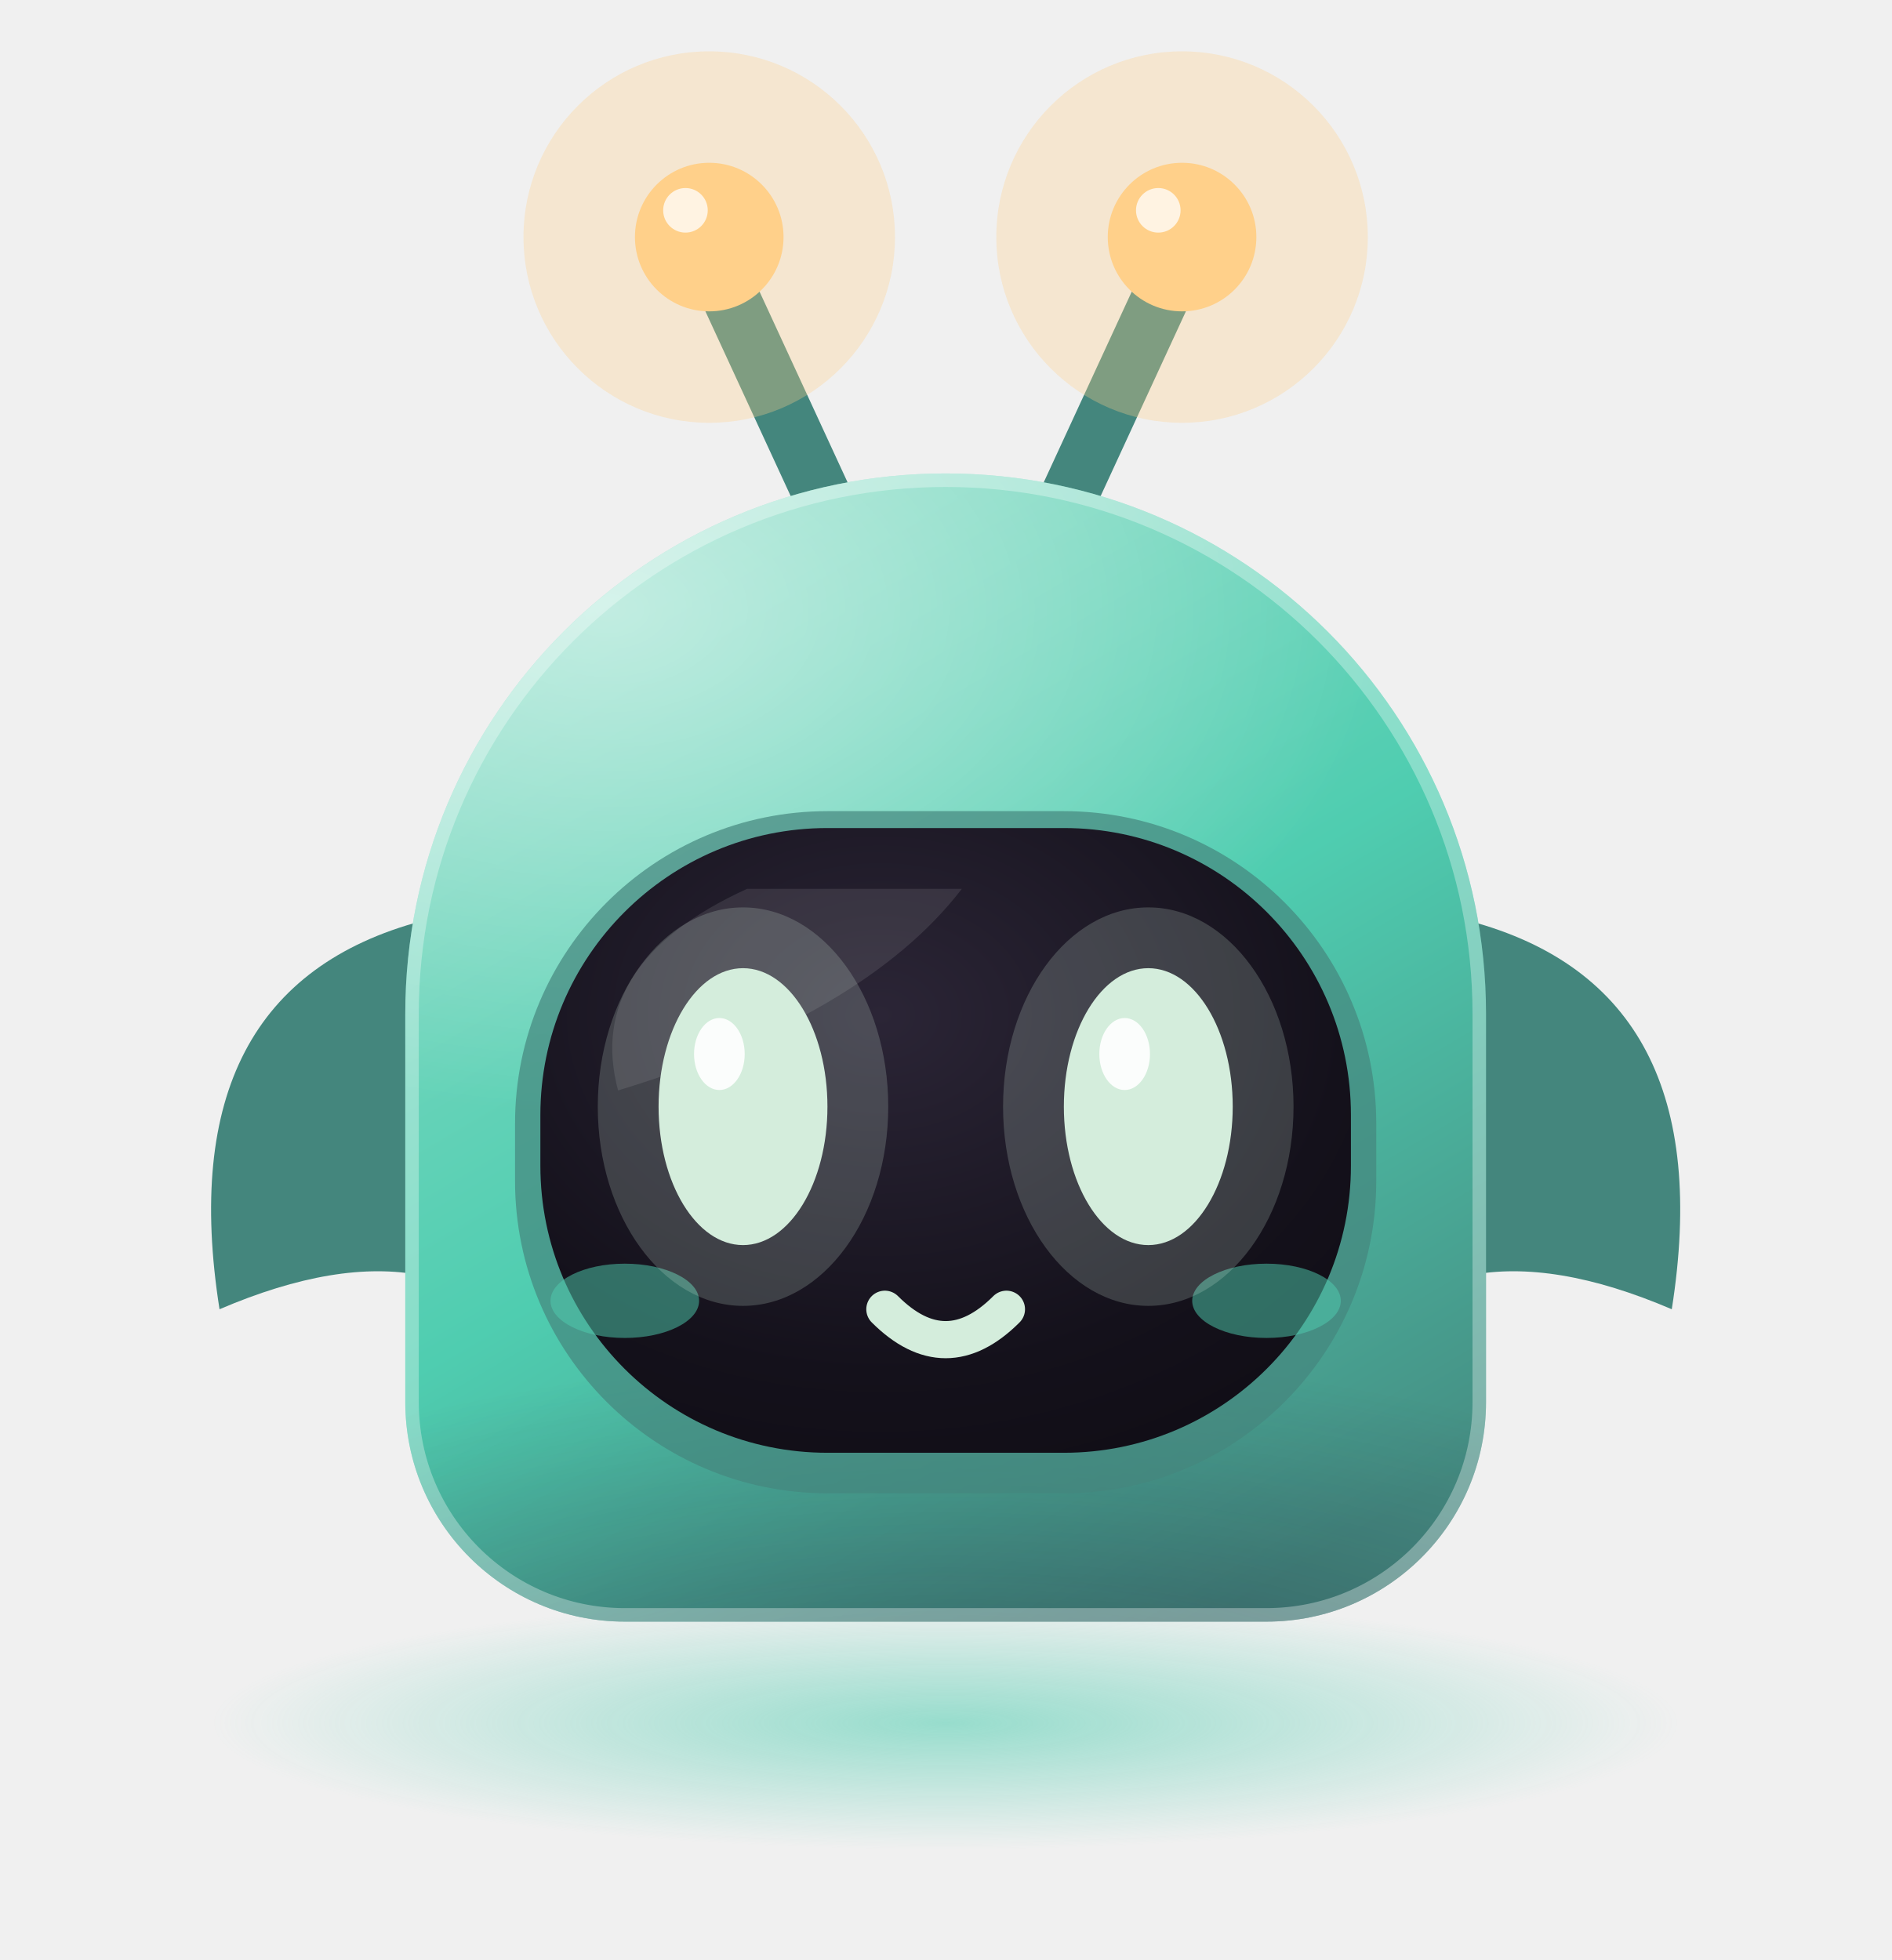
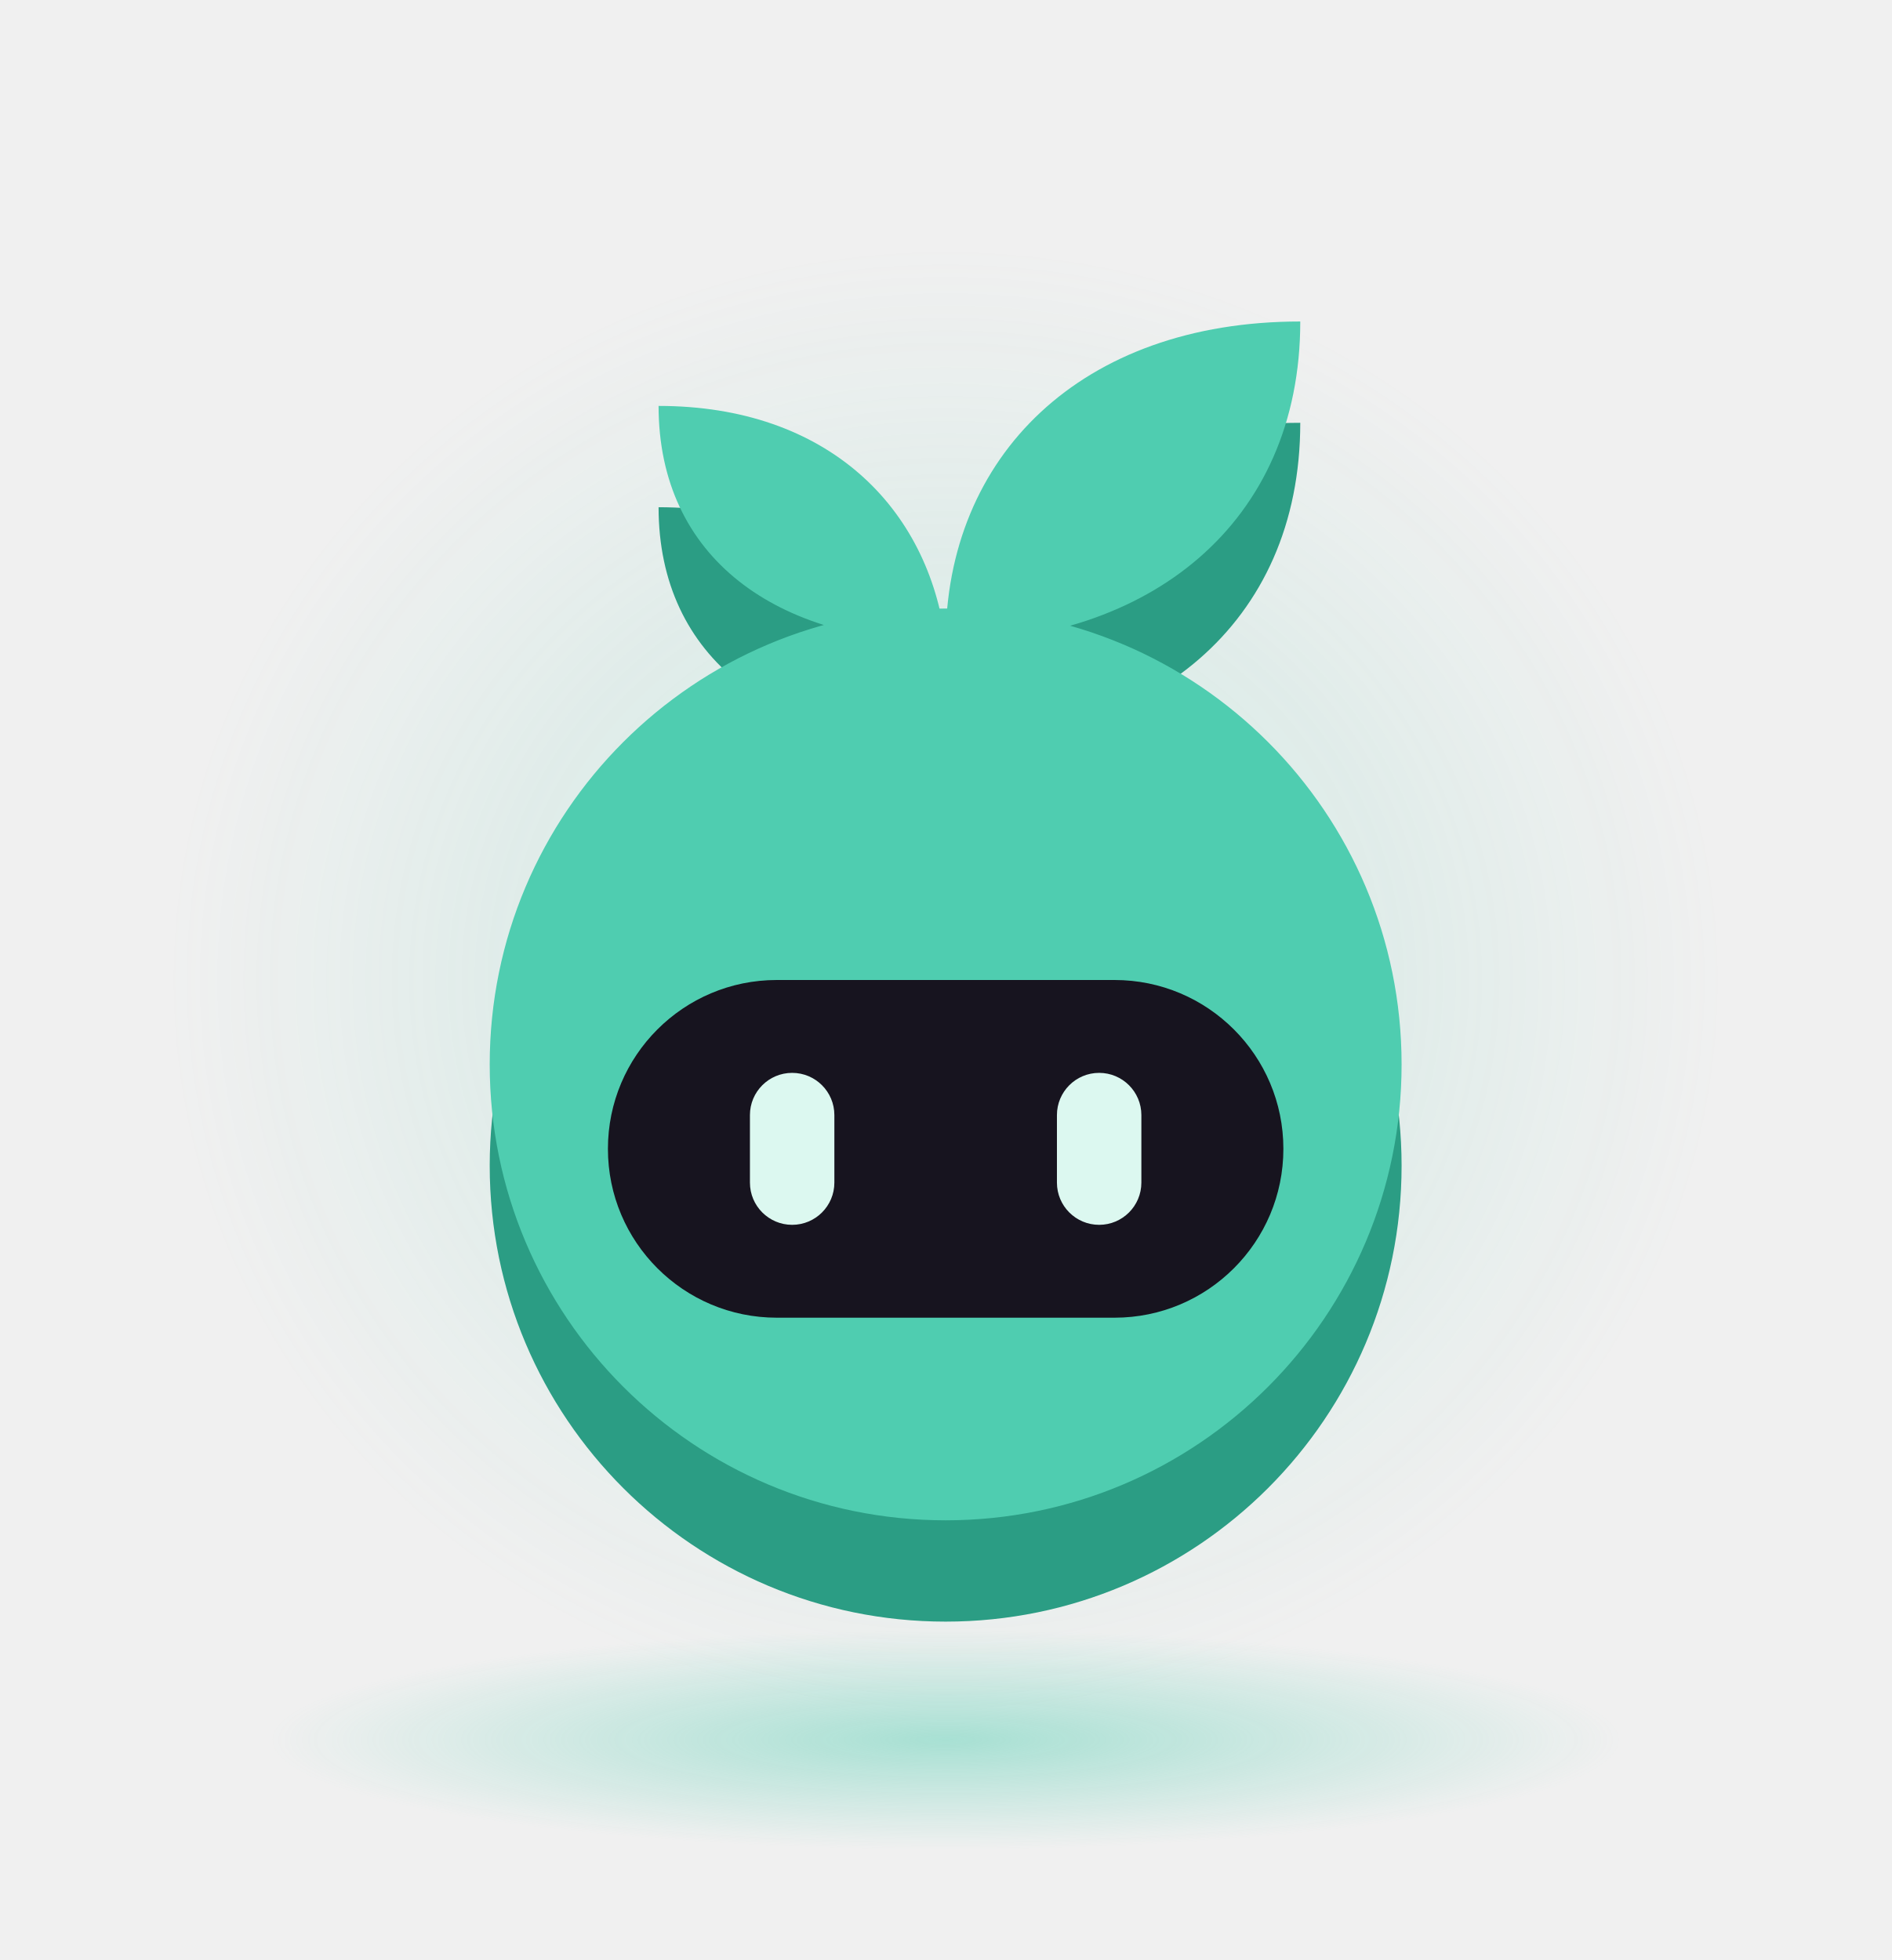
<svg xmlns="http://www.w3.org/2000/svg" viewBox="-6 -6 112 116" width="494" height="512">
  <style>
.saya-float{animation:saya-bob 3.6s ease-in-out infinite}
- .saya-antenna,.saya-hand{transform-box:fill-box;transform-origin:50% 100%}
- .saya-antenna{animation:saya-sway 4.2s ease-in-out infinite}
- .saya-hand-l{animation:saya-hand 3.6s ease-in-out infinite}
- .saya-hand-r{animation:saya-hand 3.6s ease-in-out infinite reverse}
.mascot-eyes{transform-box:fill-box;transform-origin:center;animation:saya-blink 5.6s infinite}
.saya-halo{animation:saya-halo 1.8s ease-in-out infinite}
.saya-shadow{transform-box:fill-box;transform-origin:center;animation:saya-pool 3.6s ease-in-out infinite}
.saya-prism{animation:saya-prism 9s linear infinite}
.saya-spark{transform-box:fill-box;transform-origin:center;animation:saya-spark 2.4s ease-in-out infinite}
.saya-spark:nth-of-type(2){animation-delay:.8s}.saya-spark:nth-of-type(3){animation-delay:1.6s}.saya-spark:nth-of-type(4){animation-delay:1.2s}
@keyframes saya-bob{0%,100%{transform:translateY(0)}50%{transform:translateY(-5px)}}
- @keyframes saya-sway{0%,100%{transform:rotate(-5deg)}50%{transform:rotate(6deg)}}
- @keyframes saya-hand{0%,100%{transform:translateY(0)}50%{transform:translateY(-4px)}}
@keyframes saya-blink{0%,45%,49%,100%{transform:scaleY(1)}47%{transform:scaleY(.08)}}
@keyframes saya-halo{0%,100%{opacity:.32}50%{opacity:.12}}
@keyframes saya-pool{0%,100%{transform:scaleX(1);opacity:1}50%{transform:scaleX(.82);opacity:.6}}
@keyframes saya-prism{to{filter:hue-rotate(360deg)}}
@keyframes saya-spark{0%,100%{opacity:0;transform:scale(.4)}50%{opacity:1;transform:scale(1) rotate(45deg)}}
@media (prefers-reduced-motion:reduce){*{animation:none!important}}</style>
  <defs>
-     <linearGradient id="olive-R0s" x1="0.2" y1="0" x2="0.75" y2="1">
-       <stop offset="0" stop-color="#8eddc7" />
-       <stop offset="0.52" stop-color="#4fcdb0" />
-       <stop offset="1" stop-color="#458e83" />
-     </linearGradient>
-     <radialGradient id="olive-R0h">
-       <stop offset="0" stop-color="#fff" stop-opacity="0.5" />
-       <stop offset="1" stop-color="#fff" stop-opacity="0" />
-     </radialGradient>
-     <radialGradient id="olive-R0d">
-       <stop offset="0" stop-color="#190b26" stop-opacity="0.5" />
-       <stop offset="1" stop-color="#190b26" stop-opacity="0" />
-     </radialGradient>
-     <radialGradient id="olive-R0v" cx="0.42" cy="0.3" r="0.95">
-       <stop offset="0" stop-color="#2b2536" />
-       <stop offset="0.6" stop-color="#14111b" />
-       <stop offset="1" stop-color="#0e0b12" />
-     </radialGradient>
    <radialGradient id="olive-R0g">
-       <stop offset="0" stop-color="#4fcdb0" stop-opacity="0.55" />
+       <stop offset="0" stop-color="#4fcdb0" stop-opacity="0.7" />
      <stop offset="1" stop-color="#4fcdb0" stop-opacity="0" />
    </radialGradient>
-     <clipPath id="olive-R0c">
-       <path d="M18 77V54a32 32 0 0 1 64 0v23a13 13 0 0 1-13 13H31a13 13 0 0 1-13-13Z" />
-     </clipPath>
+     <radialGradient id="olive-R0s">
+       <stop offset="0" stop-color="#4fcdb0" stop-opacity="0.45" />
+       <stop offset="1" stop-color="#4fcdb0" stop-opacity="0" />
+     </radialGradient>
  </defs>
  <g class="saya-float">
-     <ellipse class="saya-shadow" cx="50" cy="96" rx="44" ry="7.5" fill="url(#olive-R0g)" />
+     <ellipse class="saya-shadow" cx="50" cy="97" rx="40" ry="6.5" fill="url(#olive-R0s)" />
    <g class="saya-head">
-       <g class="saya-antenna">
+       <ellipse class="saya-halo" opacity="0.32" cx="50" cy="52" rx="46" ry="44" fill="url(#olive-R0g)" />
+       <path d="M23 57A27 27 0 1 1 77 57A27 27 0 1 1 23 57ZM50 32C50 21 58 13 71 13C71 25 62 32 50 32ZM50 32C40 32 33 27 33 18C43 18 49 24 50 32Z" fill="#2b9d84" transform="translate(0 6)" />
+       <path d="M23 57A27 27 0 1 1 77 57A27 27 0 1 1 23 57ZM50 32C50 21 58 13 71 13C71 25 62 32 50 32ZM50 32C40 32 33 27 33 18C43 18 49 24 50 32Z" fill="#4fcdb0" />
+       <rect x="30" y="52" width="40" height="20" rx="10" fill="#17141f" />
+       <g class="mascot-eyes">
        <g>
-           <path d="M43 24L37 11M57 24L63 11" stroke="#44867d" stroke-width="3.4" stroke-linecap="round" fill="none" />
-           <g>
-             <circle class="saya-halo" opacity="0.32" cx="36" cy="8" r="11" fill="#ffd08a" />
-             <circle class="saya-lamp" fill="#ffd08a" cx="36" cy="8" r="4.4" />
-             <circle cx="34.592" cy="6.416" r="1.32" fill="#fff" opacity="0.75" />
-           </g>
-           <g>
-             <circle class="saya-halo" opacity="0.32" cx="64" cy="8" r="11" fill="#ffd08a" />
-             <circle class="saya-lamp" fill="#ffd08a" cx="64" cy="8" r="4.4" />
-             <circle cx="62.592" cy="6.416" r="1.32" fill="#fff" opacity="0.75" />
-           </g>
+           <path d="M38.41 60a2.5 2.5 0 0 1 5 0v4a2.5 2.5 0 0 1 -5 0ZM56.59 60a2.5 2.5 0 0 1 5 0v4a2.5 2.5 0 0 1 -5 0Z" fill="#dcf8f0" />
        </g>
      </g>
-       <g fill="#44867d">
-         <path d="M19 48.5Q4 52.5 7 71.5Q14 68.5 19 69.5Z" />
-         <path d="M81 48.5Q96 52.5 93 71.5Q86 68.5 81 69.5Z" />
-       </g>
-       <path d="M18 77V54a32 32 0 0 1 64 0v23a13 13 0 0 1-13 13H31a13 13 0 0 1-13-13Z" fill="url(#olive-R0s)" />
-       <g clip-path="url(#olive-R0c)">
-         <ellipse cx="30" cy="30" rx="46" ry="30" fill="url(#olive-R0h)" />
-         <ellipse cx="50" cy="104" rx="66" ry="30" fill="url(#olive-R0d)" />
-         <path d="M18 77V54a32 32 0 0 1 64 0v23a13 13 0 0 1-13 13H31a13 13 0 0 1-13-13Z" fill="none" stroke="#fff" stroke-opacity="0.32" stroke-width="1.6" />
-       </g>
-       <rect x="24.5" y="42" width="51" height="40.4" rx="18.5" fill="#44867d" opacity="0.7" />
-       <rect x="26" y="43" width="48" height="37" rx="17" fill="url(#olive-R0v)" />
-       <path d="M38.24 46.6H50.96Q45.2 54.1 30.6 58.54Q28.6 51 38.24 46.6Z" fill="#fff" opacity="0.1" />
-       <ellipse cx="31" cy="71" rx="4.4" ry="2.2" fill="#4fcdb0" opacity="0.5" />
-       <ellipse cx="69" cy="71" rx="4.4" ry="2.2" fill="#4fcdb0" opacity="0.5" />
-       <g class="mascot-eyes">
-         <g>
-           <ellipse cx="38" cy="59.5" rx="8.6" ry="11.8" fill="#d4eddc" opacity="0.2" />
-           <ellipse cx="62" cy="59.5" rx="8.6" ry="11.8" fill="#d4eddc" opacity="0.2" />
-           <ellipse cx="38" cy="59.5" rx="5" ry="8.2" fill="#d4eddc" />
-           <ellipse cx="62" cy="59.5" rx="5" ry="8.2" fill="#d4eddc" />
-           <ellipse cx="36.6" cy="56.384" rx="1.5" ry="2.132" fill="#fff" opacity="0.9" />
-           <ellipse cx="60.6" cy="56.384" rx="1.5" ry="2.132" fill="#fff" opacity="0.9" />
-         </g>
-       </g>
-       <path d="M46.4 71.5q3.6 3.6 7.2 0" fill="none" stroke="#d4eddc" stroke-width="2.2" stroke-linecap="round" />
    </g>
  </g>
</svg>
